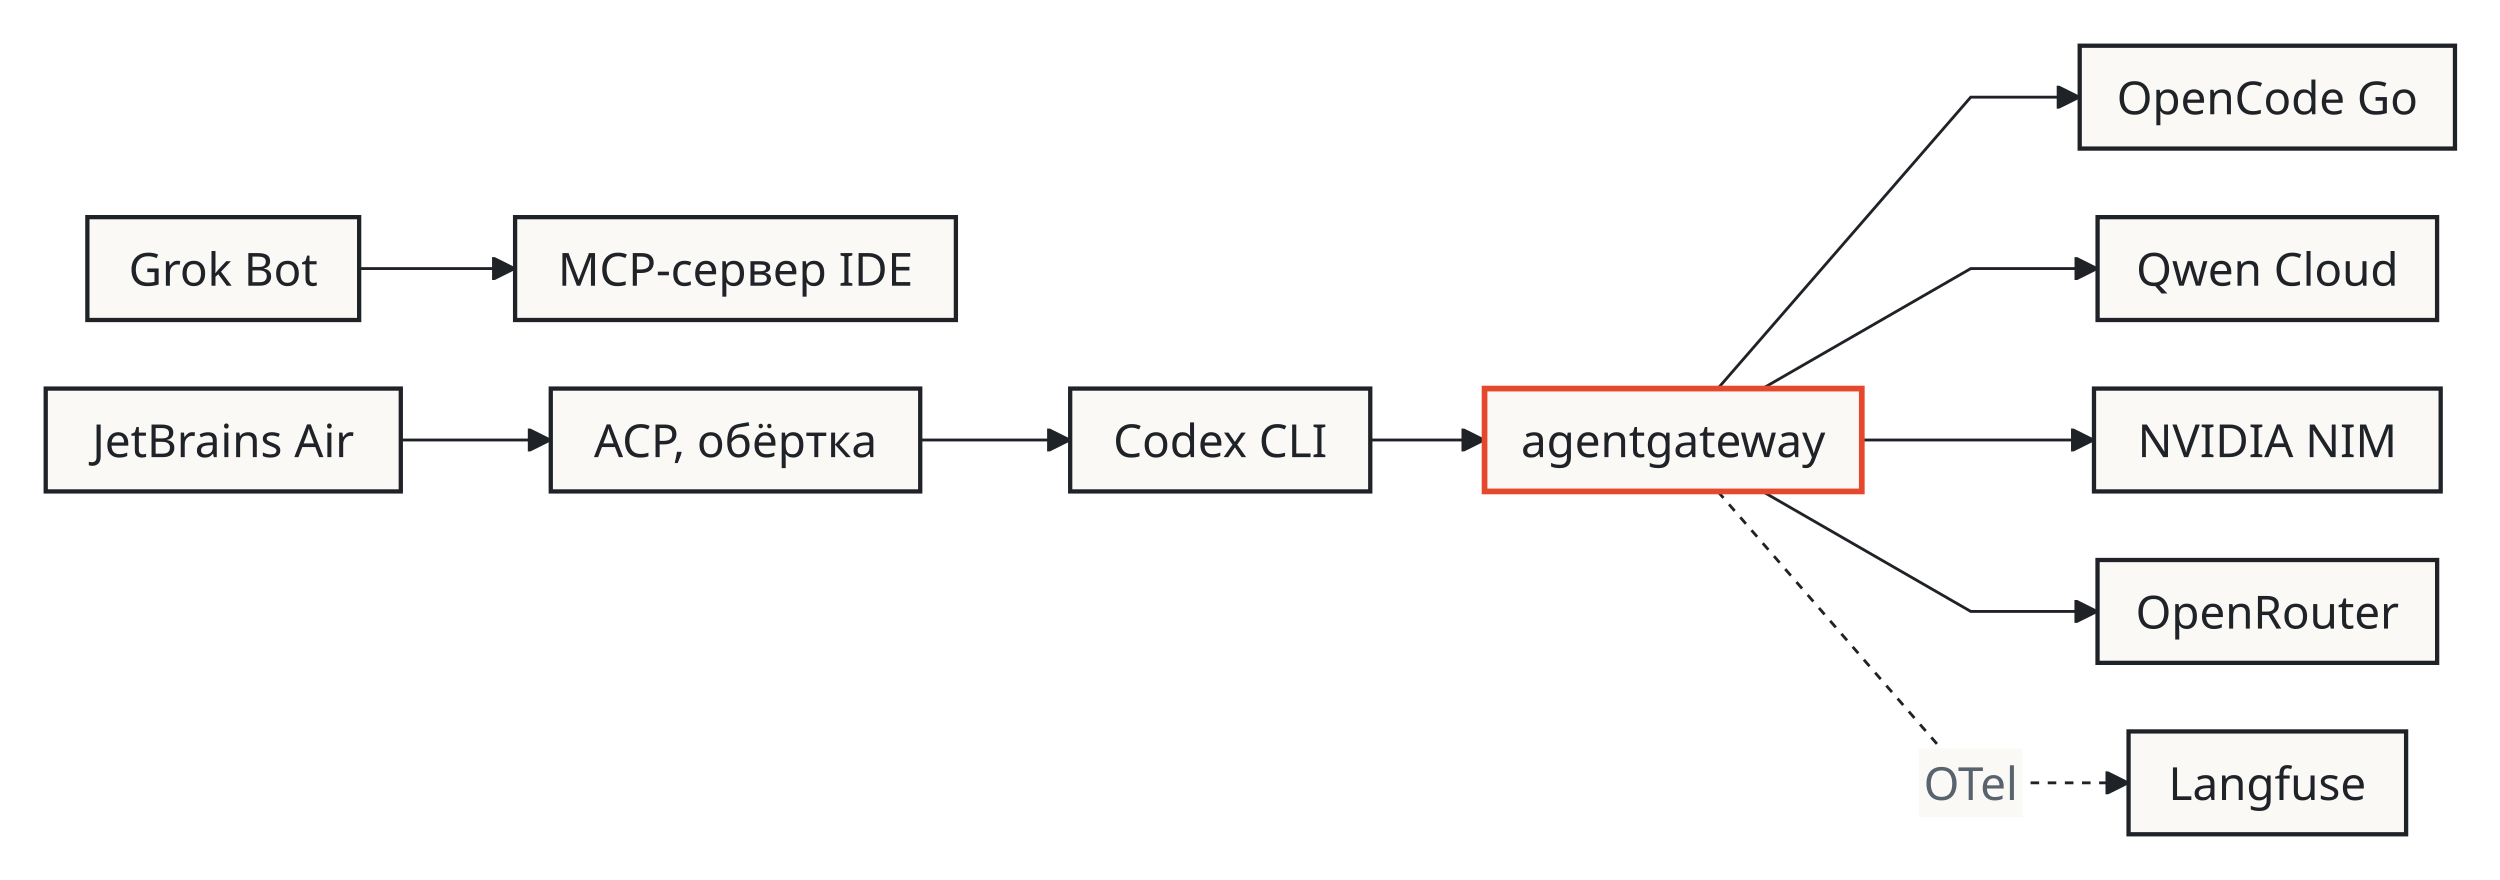
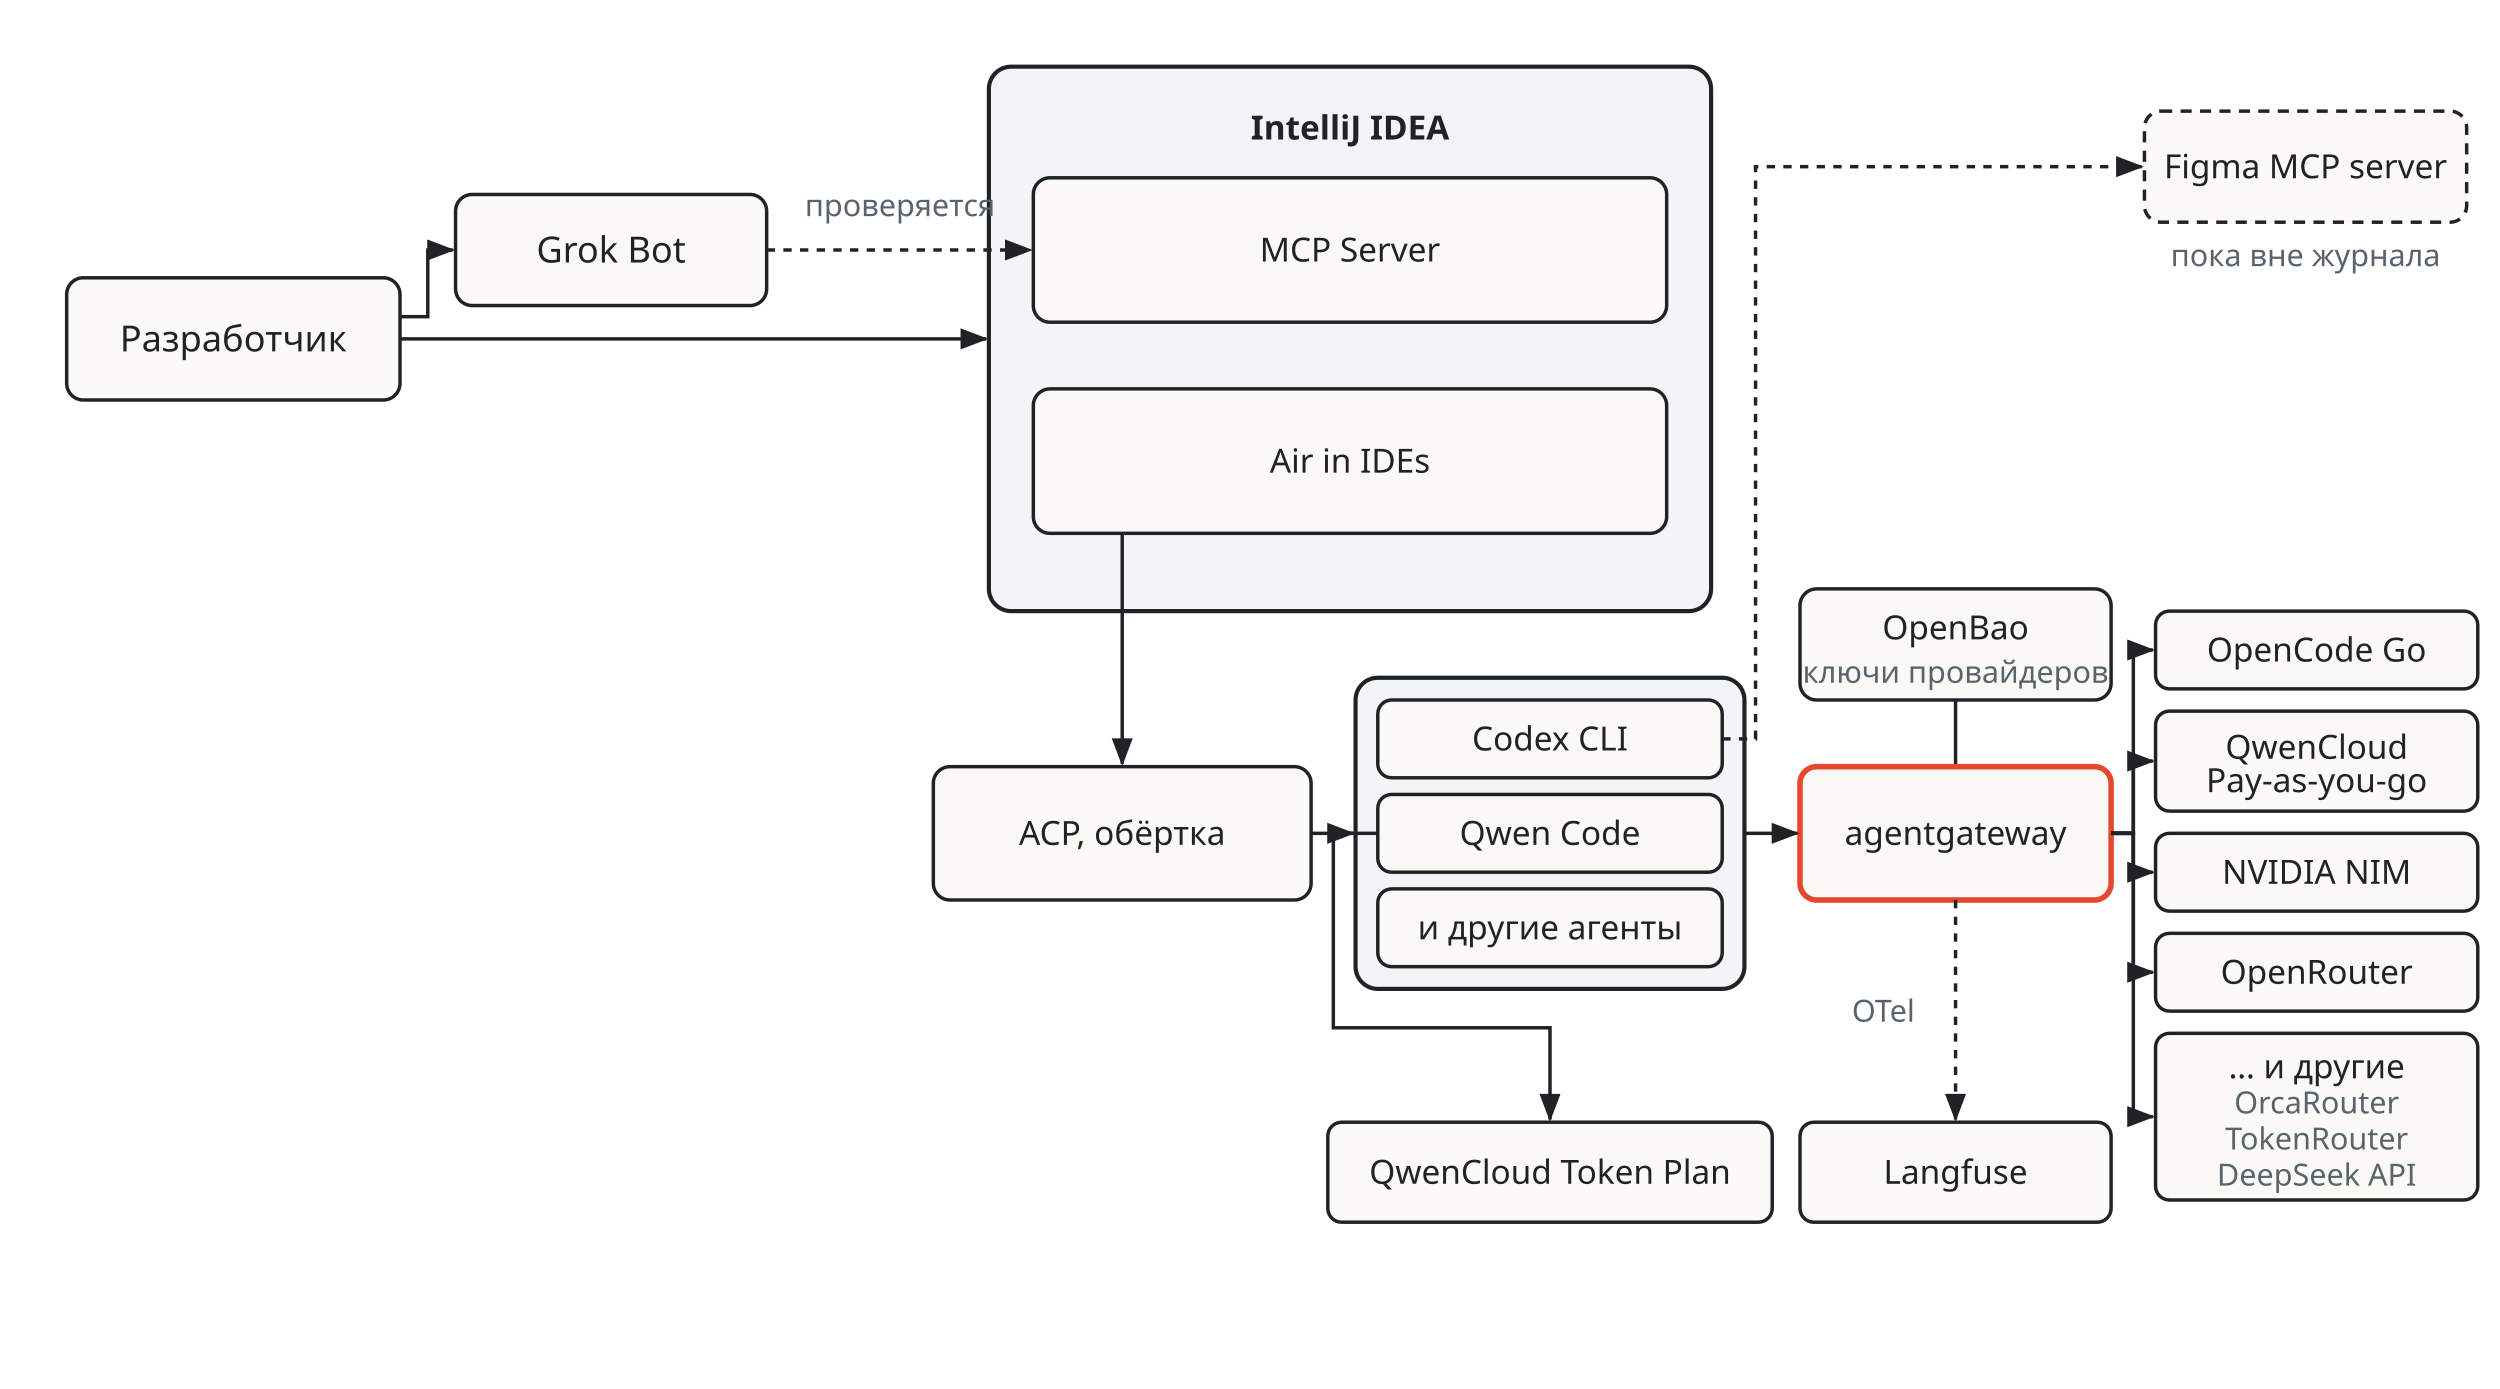
- <svg xmlns="http://www.w3.org/2000/svg" id="codex-in-air-scheme" width="875" height="308" viewBox="-8 -8 875 308" role="img" aria-label="Схема контура: снаружи Grok Bot вызывает MCP-сервер IntelliJ IDEA; внутри JetBrains Air связан с ACP-обёрткой, далее Codex CLI и шлюз agentgateway, провайдеры OpenCode Go, Qwen Cloud, NVIDIA NIM и OpenRouter, журнал Langfuse по OpenTelemetry" preserveAspectRatio="xMidYMid meet">
+ <svg xmlns="http://www.w3.org/2000/svg" id="codex-in-air-scheme" width="900" height="500" viewBox="0 0 900 500" role="img" aria-label="Схема контура: разработчик вызывает Grok Bot и IntelliJ IDEA вместе с плагином Air in IDEs; связь Grok Bot с MCP Server внутри IDE проверяется; из Air in IDEs через ACP-обёртку агенты Codex CLI, Qwen Code и другие расходятся: Qwen Code идёт напрямую в QwenCloud Token Plan; Codex CLI и другие идут в шлюз agentgateway, ключи провайдеров хранятся в OpenBao, у разработчика только ключ шлюза; за шлюзом OpenCode Go, QwenCloud Pay-as-you-go, NVIDIA NIM, OpenRouter и другие провайдеры, в том числе OrcaRouter, TokenRouter и DeepSeek API; Codex CLI отдельно вызывает удалённый Figma MCP server, пока вне журнала; шлюз пишет журнал Langfuse по OpenTelemetry" preserveAspectRatio="xMidYMid meet">
  <style>
- #codex-in-air-scheme {
-   font-family: "IBM Plex Sans", system-ui, sans-serif;
-   font-size: 16px;
+ 
+ #codex-in-air-scheme { font-family: "IBM Plex Sans", system-ui, sans-serif; }
+ #codex-in-air-scheme .container-fill { fill: #F3F4F6; }
+ #codex-in-air-scheme .container-stroke { fill: none; stroke: #1F2328; stroke-width: 1.5; }
+ #codex-in-air-scheme .node-fill { fill: #FAF9F6; }
+ #codex-in-air-scheme .node-stroke { fill: none; stroke: #1F2328; stroke-width: 1.25; }
+ #codex-in-air-scheme .node-stroke.dashed { stroke-dasharray: 4 3; }
+ #codex-in-air-scheme .signal-stroke { fill: none; stroke: #E5482D; stroke-width: 2; }
+ #codex-in-air-scheme .label { fill: #1F2328; font-size: 13px; font-weight: 400; }
+ #codex-in-air-scheme .label-sm { fill: #1F2328; font-size: 12px; font-weight: 400; }
+ #codex-in-air-scheme .title { fill: #1F2328; font-size: 12px; font-weight: 600; }
+ #codex-in-air-scheme .muted { fill: #59636E; font-size: 11px; font-weight: 400; }
+ #codex-in-air-scheme .edge { fill: none; stroke: #1F2328; stroke-width: 1.25; }
+ #codex-in-air-scheme .edge.dotted { stroke-dasharray: 3 3; }
+ #codex-in-air-scheme .marker { fill: #1F2328; }
+ @media (prefers-color-scheme: dark) {
+   #codex-in-air-scheme .container-fill { fill: #111418; }
+   #codex-in-air-scheme .container-stroke { stroke: #e6e8eb; }
+   #codex-in-air-scheme .node-fill { fill: #1c2128; }
+   #codex-in-air-scheme .node-stroke { stroke: #e6e8eb; }
+   #codex-in-air-scheme .signal-stroke { stroke: #FF7A5C; }
+   #codex-in-air-scheme .label,
+   #codex-in-air-scheme .label-sm,
+   #codex-in-air-scheme .title { fill: #e6e8eb; }
+   #codex-in-air-scheme .muted { fill: #9aa4af; }
+   #codex-in-air-scheme .edge { stroke: #e6e8eb; }
+   #codex-in-air-scheme .marker { fill: #e6e8eb; }
}
- #codex-in-air-scheme .node .label-container {
-   fill: #FAF9F6;
-   stroke: #1F2328;
-   stroke-width: 1.5px;
- }
- #codex-in-air-scheme .node.signal .label-container {
-   stroke: #E5482D;
-   stroke-width: 2px;
- }
- #codex-in-air-scheme text {
-   fill: #1F2328;
-   font-family: "IBM Plex Sans", system-ui, sans-serif;
-   text-anchor: middle;
- }
- #codex-in-air-scheme .edge-label text { fill: #59636E; }
- #codex-in-air-scheme .edge-label .background { fill: #FAF9F6; stroke: none; }
- #codex-in-air-scheme .flowchart-link {
-   stroke: #1F2328;
-   fill: none;
-   stroke-width: 1px;
- }
- #codex-in-air-scheme .flowchart-link.dotted { stroke-dasharray: 3 3; }
- #codex-in-air-scheme .marker,
- #codex-in-air-scheme .arrowMarkerPath {
-   fill: #1F2328;
-   stroke: #1F2328;
- }
- @media (prefers-color-scheme: dark) {
-   #codex-in-air-scheme .node .label-container {
-     fill: #1c2128;
-     stroke: #e6e8eb;
-   }
-   #codex-in-air-scheme .node.signal .label-container {
-     fill: #1c2128;
-     stroke: #FF7A5C;
-   }
-   #codex-in-air-scheme text { fill: #e6e8eb; }
-   #codex-in-air-scheme .edge-label text { fill: #9aa4af; }
-   #codex-in-air-scheme .edge-label .background { fill: #111418; }
-   #codex-in-air-scheme .flowchart-link { stroke: #e6e8eb; }
-   #codex-in-air-scheme .marker,
-   #codex-in-air-scheme .arrowMarkerPath {
-     fill: #e6e8eb;
-     stroke: #e6e8eb;
-   }
- }
+ 
</style>
-   <g>
-     <marker id="codex-in-air-scheme_flowchart-v2-pointEnd" class="marker flowchart-v2" viewBox="0 0 10 10" refX="5" refY="5" markerUnits="userSpaceOnUse" markerWidth="8" markerHeight="8" orient="auto">
-       <path d="M 0 0 L 10 5 L 0 10 z" class="arrowMarkerPath" style="stroke-dasharray: 1, 0" />
+   <defs>
+     <marker id="arrow" class="marker" viewBox="0 0 10 10" refX="9.2" refY="5" markerWidth="8" markerHeight="8" orient="auto">
+       <path d="M 0 1.2 L 10 5 L 0 8.8 z" />
    </marker>
-     <g class="root">
-       <g class="clusters" />
-       <g class="edgePaths">
-         <path d="M117.704,86L152.282,86L168.282,86" id="codex-in-air-scheme-L_GB_MCPS_0" class="flowchart-link" marker-end="url(#codex-in-air-scheme_flowchart-v2-pointEnd)" />
-         <path d="M132.282,146L152.282,146L180.767,146" id="codex-in-air-scheme-L_AIR_ACP_0" class="flowchart-link" marker-end="url(#codex-in-air-scheme_flowchart-v2-pointEnd)" />
-         <path d="M314.078,146L346.563,146L362.563,146" id="codex-in-air-scheme-L_ACP_CLI_0" class="flowchart-link" marker-end="url(#codex-in-air-scheme_flowchart-v2-pointEnd)" />
-         <path d="M471.595,146L491.595,146L507.595,146" id="codex-in-air-scheme-L_CLI_GW_0" class="flowchart-link" marker-end="url(#codex-in-air-scheme_flowchart-v2-pointEnd)" />
-         <path d="M593.233,128L681.76,26L715.892,26" id="codex-in-air-scheme-L_GW_GO_0" class="flowchart-link" marker-end="url(#codex-in-air-scheme_flowchart-v2-pointEnd)" />
-         <path d="M608.855,128L681.76,86L722.153,86" id="codex-in-air-scheme-L_GW_QW_0" class="flowchart-link" marker-end="url(#codex-in-air-scheme_flowchart-v2-pointEnd)" />
-         <path d="M643.627,146L681.76,146L720.895,146" id="codex-in-air-scheme-L_GW_NIM_0" class="flowchart-link" marker-end="url(#codex-in-air-scheme_flowchart-v2-pointEnd)" />
-         <path d="M608.855,164L681.76,206L722.135,206" id="codex-in-air-scheme-L_GW_OR_0" class="flowchart-link" marker-end="url(#codex-in-air-scheme_flowchart-v2-pointEnd)" />
-         <path d="M593.233,164L681.76,266L732.995,266" id="codex-in-air-scheme-L_GW_LF_0" class="flowchart-link dotted" marker-end="url(#codex-in-air-scheme_flowchart-v2-pointEnd)" />
-       </g>
-       <g class="edgeLabels">
-         <g />
-         <g />
-         <g />
-         <g />
-         <g />
-         <g />
-         <g />
-         <g />
-         <g class="edge-label" transform="translate(681.7595, 266)">
-           <g class="label" transform="translate(0, -10)">
-             <g>
-               <rect class="background" style="" x="-18.133" y="-2" width="36.266" height="24" />
-               <text y="-10.1" text-anchor="middle" style="">
-                 <tspan class="text-outer-tspan row" x="0" y="-0.1em" dy="1.1em" text-anchor="middle">
-                   <tspan font-style="normal" class="text-inner-tspan" font-weight="normal">OTel</tspan>
-                 </tspan>
-               </text>
-             </g>
-           </g>
-         </g>
-       </g>
-       <g class="nodes">
-         <g class="node default node" id="codex-in-air-scheme-flowchart-GB-0" transform="translate(70.14102, 86)">
-           <rect class="label-container" x="-47.562" y="-18" width="95.125" height="36" />
-           <g class="label" transform="translate(0, -10)">
-             <g>
-               <text y="-10.1" text-anchor="middle">
-                 <tspan class="text-outer-tspan row" x="0" y="-0.1em" dy="1.1em">
-                   <tspan font-style="normal" class="text-inner-tspan" font-weight="normal">Grok</tspan>
-                   <tspan font-style="normal" class="text-inner-tspan" font-weight="normal"> Bot</tspan>
-                 </tspan>
-               </text>
-             </g>
-           </g>
-         </g>
-         <g class="node default node" id="codex-in-air-scheme-flowchart-MCPS-1" transform="translate(249.4227, 86)">
-           <rect class="label-container" x="-77.141" y="-18" width="154.281" height="36" />
-           <g class="label" transform="translate(0, -10)">
-             <g>
-               <text y="-10.1" text-anchor="middle">
-                 <tspan class="text-outer-tspan row" x="0" y="-0.1em" dy="1.1em">
-                   <tspan font-style="normal" class="text-inner-tspan" font-weight="normal">MCP-сервер</tspan>
-                   <tspan font-style="normal" class="text-inner-tspan" font-weight="normal"> IDE</tspan>
-                 </tspan>
-               </text>
-             </g>
-           </g>
-         </g>
-         <g class="node default node" id="codex-in-air-scheme-flowchart-AIR-2" transform="translate(70.14102, 146)">
-           <rect class="label-container" x="-62.141" y="-18" width="124.282" height="36" />
-           <g class="label" transform="translate(0, -10)">
-             <g>
-               <text y="-10.1" text-anchor="middle">
-                 <tspan class="text-outer-tspan row" x="0" y="-0.1em" dy="1.1em">
-                   <tspan font-style="normal" class="text-inner-tspan" font-weight="normal">JetBrains</tspan>
-                   <tspan font-style="normal" class="text-inner-tspan" font-weight="normal"> Air</tspan>
-                 </tspan>
-               </text>
-             </g>
-           </g>
-         </g>
-         <g class="node default node" id="codex-in-air-scheme-flowchart-ACP-3" transform="translate(249.4227, 146)">
-           <rect class="label-container" x="-64.655" y="-18" width="129.31" height="36" />
-           <g class="label" transform="translate(0, -10)">
-             <g>
-               <text y="-10.1" text-anchor="middle">
-                 <tspan class="text-outer-tspan row" x="0" y="-0.1em" dy="1.1em">
-                   <tspan font-style="normal" class="text-inner-tspan" font-weight="normal">ACP,</tspan>
-                   <tspan font-style="normal" class="text-inner-tspan" font-weight="normal"> обёртка</tspan>
-                 </tspan>
-               </text>
-             </g>
-           </g>
-         </g>
-         <g class="node default node" id="codex-in-air-scheme-flowchart-CLI-5" transform="translate(419.0789, 146)">
-           <rect class="label-container" x="-52.516" y="-18" width="105.031" height="36" />
-           <g class="label" transform="translate(0, -10)">
-             <g>
-               <text y="-10.1" text-anchor="middle">
-                 <tspan class="text-outer-tspan row" x="0" y="-0.1em" dy="1.1em">
-                   <tspan font-style="normal" class="text-inner-tspan" font-weight="normal">Codex</tspan>
-                   <tspan font-style="normal" class="text-inner-tspan" font-weight="normal"> CLI</tspan>
-                 </tspan>
-               </text>
-             </g>
-           </g>
-         </g>
-         <g class="node default signal" id="codex-in-air-scheme-flowchart-GW-7" transform="translate(577.6106, 146)">
-           <rect class="label-container" x="-66.016" y="-18" width="132.032" height="36" />
-           <g class="label" transform="translate(0, -10)">
-             <g>
-               <text y="-10.1" text-anchor="middle">
-                 <tspan class="text-outer-tspan row" x="0" y="-0.1em" dy="1.1em">
-                   <tspan font-style="normal" class="text-inner-tspan" font-weight="normal">agentgateway</tspan>
-                 </tspan>
-               </text>
-             </g>
-           </g>
-         </g>
-         <g class="node default node" id="codex-in-air-scheme-flowchart-GO-9" transform="translate(785.5669, 26)">
-           <rect class="label-container" x="-65.675" y="-18" width="131.349" height="36" />
-           <g class="label" transform="translate(0, -10)">
-             <g>
-               <text y="-10.1" text-anchor="middle">
-                 <tspan class="text-outer-tspan row" x="0" y="-0.1em" dy="1.1em">
-                   <tspan font-style="normal" class="text-inner-tspan" font-weight="normal">OpenCode</tspan>
-                   <tspan font-style="normal" class="text-inner-tspan" font-weight="normal"> Go</tspan>
-                 </tspan>
-               </text>
-             </g>
-           </g>
-         </g>
-         <g class="node default node" id="codex-in-air-scheme-flowchart-QW-11" transform="translate(785.5669, 86)">
-           <rect class="label-container" x="-59.414" y="-18" width="118.828" height="36" />
-           <g class="label" transform="translate(0, -10)">
-             <g>
-               <text y="-10.1" text-anchor="middle">
-                 <tspan class="text-outer-tspan row" x="0" y="-0.1em" dy="1.1em">
-                   <tspan font-style="normal" class="text-inner-tspan" font-weight="normal">Qwen</tspan>
-                   <tspan font-style="normal" class="text-inner-tspan" font-weight="normal"> Cloud</tspan>
-                 </tspan>
-               </text>
-             </g>
-           </g>
-         </g>
-         <g class="node default node" id="codex-in-air-scheme-flowchart-NIM-13" transform="translate(785.5669, 146)">
-           <rect class="label-container" x="-60.672" y="-18" width="121.344" height="36" />
-           <g class="label" transform="translate(0, -10)">
-             <g>
-               <text y="-10.1" text-anchor="middle">
-                 <tspan class="text-outer-tspan row" x="0" y="-0.1em" dy="1.1em">
-                   <tspan font-style="normal" class="text-inner-tspan" font-weight="normal">NVIDIA</tspan>
-                   <tspan font-style="normal" class="text-inner-tspan" font-weight="normal"> NIM</tspan>
-                 </tspan>
-               </text>
-             </g>
-           </g>
-         </g>
-         <g class="node default node" id="codex-in-air-scheme-flowchart-OR-15" transform="translate(785.5669, 206)">
-           <rect class="label-container" x="-59.432" y="-18" width="118.864" height="36" />
-           <g class="label" transform="translate(0, -10)">
-             <g>
-               <text y="-10.1" text-anchor="middle">
-                 <tspan class="text-outer-tspan row" x="0" y="-0.1em" dy="1.1em">
-                   <tspan font-style="normal" class="text-inner-tspan" font-weight="normal">OpenRouter</tspan>
-                 </tspan>
-               </text>
-             </g>
-           </g>
-         </g>
-         <g class="node default node" id="codex-in-air-scheme-flowchart-LF-17" transform="translate(785.5669, 266)">
-           <rect class="label-container" x="-48.572" y="-18" width="97.144" height="36" />
-           <g class="label" transform="translate(0, -10)">
-             <g>
-               <text y="-10.1" text-anchor="middle">
-                 <tspan class="text-outer-tspan row" x="0" y="-0.1em" dy="1.1em">
-                   <tspan font-style="normal" class="text-inner-tspan" font-weight="normal">Langfuse</tspan>
-                 </tspan>
-               </text>
-             </g>
-           </g>
-         </g>
-       </g>
-     </g>
-   </g>
+   </defs>
+   <rect class="container-fill" x="356" y="24" width="260" height="196" rx="8" />
+   <rect class="container-stroke" x="356" y="24" width="260" height="196" rx="8" />
+   <text class="title" x="486.0" y="46.0" text-anchor="middle" dominant-baseline="middle">IntelliJ IDEA</text>
+   <rect class="node-fill" x="372" y="64" width="228" height="52" rx="6" />
+   <rect class="node-stroke" x="372" y="64" width="228" height="52" rx="6" />
+   <text class="label-sm" x="486.0" y="90.0" text-anchor="middle" dominant-baseline="middle">MCP Server</text>
+   <rect class="node-fill" x="372" y="140" width="228" height="52" rx="6" />
+   <rect class="node-stroke" x="372" y="140" width="228" height="52" rx="6" />
+   <text class="label-sm" x="486.0" y="166.0" text-anchor="middle" dominant-baseline="middle">Air in IDEs</text>
+   <rect class="node-fill" x="24" y="100" width="120" height="44" rx="6" />
+   <rect class="node-stroke" x="24" y="100" width="120" height="44" rx="6" />
+   <text class="label" x="84.0" y="122.0" text-anchor="middle" dominant-baseline="middle">Разработчик</text>
+   <rect class="node-fill" x="164" y="70" width="112" height="40" rx="6" />
+   <rect class="node-stroke" x="164" y="70" width="112" height="40" rx="6" />
+   <text class="label" x="220.0" y="90.0" text-anchor="middle" dominant-baseline="middle">Grok Bot</text>
+   <rect class="node-fill" x="772" y="40" width="116" height="40" rx="6" />
+   <rect class="node-stroke dashed" x="772" y="40" width="116" height="40" rx="6" />
+   <text class="label-sm" x="830.0" y="60.0" text-anchor="middle" dominant-baseline="middle">Figma MCP server</text>
+   <text class="muted" x="830.0" y="92.0" text-anchor="middle" dominant-baseline="middle">пока вне журнала</text>
+   <rect class="node-fill" x="336" y="276" width="136" height="48" rx="6" />
+   <rect class="node-stroke" x="336" y="276" width="136" height="48" rx="6" />
+   <text class="label-sm" x="404.0" y="300.0" text-anchor="middle" dominant-baseline="middle">ACP, обёртка</text>
+   <rect class="container-fill" x="488" y="244" width="140" height="112" rx="8" />
+   <rect class="container-stroke" x="488" y="244" width="140" height="112" rx="8" />
+   <rect class="node-fill" x="496" y="252" width="124" height="28" rx="5" />
+   <rect class="node-stroke" x="496" y="252" width="124" height="28" rx="5" />
+   <text class="label-sm" x="558.0" y="266.0" text-anchor="middle" dominant-baseline="middle">Codex CLI</text>
+   <rect class="node-fill" x="496" y="286" width="124" height="28" rx="5" />
+   <rect class="node-stroke" x="496" y="286" width="124" height="28" rx="5" />
+   <text class="label-sm" x="558.0" y="300.0" text-anchor="middle" dominant-baseline="middle">Qwen Code</text>
+   <rect class="node-fill" x="496" y="320" width="124" height="28" rx="5" />
+   <rect class="node-stroke" x="496" y="320" width="124" height="28" rx="5" />
+   <text class="label-sm" x="558.0" y="334.0" text-anchor="middle" dominant-baseline="middle">и другие агенты</text>
+   <rect class="node-fill" x="648" y="212" width="112" height="40" rx="6" />
+   <rect class="node-stroke" x="648" y="212" width="112" height="40" rx="6" />
+   <text class="label-sm" x="704.0" y="226.0" text-anchor="middle" dominant-baseline="middle">OpenBao</text>
+   <text class="muted" x="704.0" y="242.0" text-anchor="middle" dominant-baseline="middle">ключи провайдеров</text>
+   <path class="edge" d="M 704.0 252.0 L 704.0 276.0" />
+   <rect class="node-fill" x="648" y="276" width="112" height="48" rx="6" />
+   <rect class="signal-stroke" x="648" y="276" width="112" height="48" rx="6" />
+   <text class="label-sm" x="704.0" y="300.0" text-anchor="middle" dominant-baseline="middle">agentgateway</text>
+   <rect class="node-fill" x="776" y="220" width="116" height="28" rx="5" />
+   <rect class="node-stroke" x="776" y="220" width="116" height="28" rx="5" />
+   <text class="label-sm" x="834.0" y="234.0" text-anchor="middle" dominant-baseline="middle">OpenCode Go</text>
+   <rect class="node-fill" x="776" y="256" width="116" height="36" rx="5" />
+   <rect class="node-stroke" x="776" y="256" width="116" height="36" rx="5" />
+   <text class="label-sm" x="834.0" y="269.0" text-anchor="middle" dominant-baseline="middle">QwenCloud</text>
+   <text class="label-sm" x="834.0" y="281.0" text-anchor="middle" dominant-baseline="middle">Pay-as-you-go</text>
+   <rect class="node-fill" x="776" y="300" width="116" height="28" rx="5" />
+   <rect class="node-stroke" x="776" y="300" width="116" height="28" rx="5" />
+   <text class="label-sm" x="834.0" y="314.0" text-anchor="middle" dominant-baseline="middle">NVIDIA NIM</text>
+   <rect class="node-fill" x="776" y="336" width="116" height="28" rx="5" />
+   <rect class="node-stroke" x="776" y="336" width="116" height="28" rx="5" />
+   <text class="label-sm" x="834.0" y="350.0" text-anchor="middle" dominant-baseline="middle">OpenRouter</text>
+   <rect class="node-fill" x="776" y="372" width="116" height="60" rx="5" />
+   <rect class="node-stroke" x="776" y="372" width="116" height="60" rx="5" />
+   <text class="label-sm" x="834.0" y="384.0" text-anchor="middle" dominant-baseline="middle">… и другие</text>
+   <text class="muted" x="834.0" y="397.0" text-anchor="middle" dominant-baseline="middle">OrcaRouter</text>
+   <text class="muted" x="834.0" y="410.0" text-anchor="middle" dominant-baseline="middle">TokenRouter</text>
+   <text class="muted" x="834.0" y="423.0" text-anchor="middle" dominant-baseline="middle">DeepSeek API</text>
+   <rect class="node-fill" x="478" y="404" width="160" height="36" rx="5" />
+   <rect class="node-stroke" x="478" y="404" width="160" height="36" rx="5" />
+   <text class="label-sm" x="558.0" y="422.0" text-anchor="middle" dominant-baseline="middle">QwenCloud Token Plan</text>
+   <rect class="node-fill" x="648" y="404" width="112" height="36" rx="5" />
+   <rect class="node-stroke" x="648" y="404" width="112" height="36" rx="5" />
+   <text class="label-sm" x="704.0" y="422.0" text-anchor="middle" dominant-baseline="middle">Langfuse</text>
+   <path class="edge" d="M 144.0 114.0 L 154.0 114.0 L 154.0 90.0 L 163.0 90.0" marker-end="url(#arrow)" />
+   <path class="edge" d="M 144.0 122.0 L 355.0 122.0" marker-end="url(#arrow)" />
+   <path class="edge dotted" d="M 276.0 90.0 L 371.0 90.0" marker-end="url(#arrow)" />
+   <text class="muted" x="324.0" y="74.0" text-anchor="middle" dominant-baseline="middle">проверяется</text>
+   <path class="edge" d="M 404.0 192.0 L 404.0 275.0" marker-end="url(#arrow)" />
+   <path class="edge" d="M 472.0 300.0 L 487.0 300.0" marker-end="url(#arrow)" />
+   <path class="edge" d="M 628.0 300.0 L 647.0 300.0" marker-end="url(#arrow)" />
+   <path class="edge dotted" d="M 620.0 266.0 L 632.0 266.0 L 632.0 60.0 L 771.0 60.0" marker-end="url(#arrow)" />
+   <path class="edge" d="M 496.0 300.0 L 480.0 300.0 L 480.0 370.0 L 558.0 370.0 L 558.0 403.0" marker-end="url(#arrow)" />
+   <path class="edge" d="M 760.0 300.0 L 768.0 300.0 L 768.0 234.0 L 775.0 234.0" marker-end="url(#arrow)" />
+   <path class="edge" d="M 760.0 300.0 L 768.0 300.0 L 768.0 274.0 L 775.0 274.0" marker-end="url(#arrow)" />
+   <path class="edge" d="M 760.0 300.0 L 768.0 300.0 L 768.0 314.0 L 775.0 314.0" marker-end="url(#arrow)" />
+   <path class="edge" d="M 760.0 300.0 L 768.0 300.0 L 768.0 350.0 L 775.0 350.0" marker-end="url(#arrow)" />
+   <path class="edge" d="M 760.0 300.0 L 768.0 300.0 L 768.0 402.0 L 775.0 402.0" marker-end="url(#arrow)" />
+   <path class="edge dotted" d="M 704.0 324.0 L 704.0 403.0" marker-end="url(#arrow)" />
+   <text class="muted" x="678.0" y="364.0" text-anchor="middle" dominant-baseline="middle">OTel</text>
</svg>
